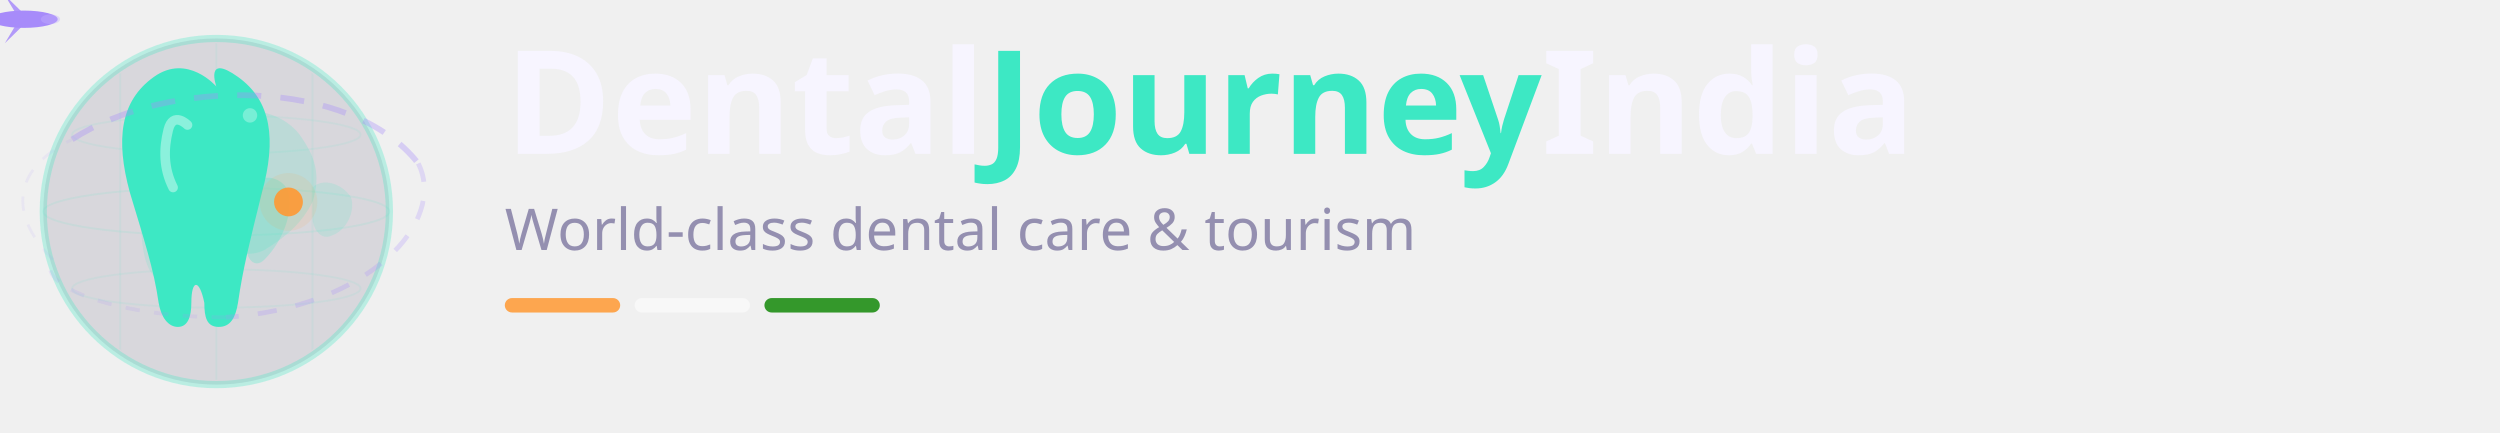
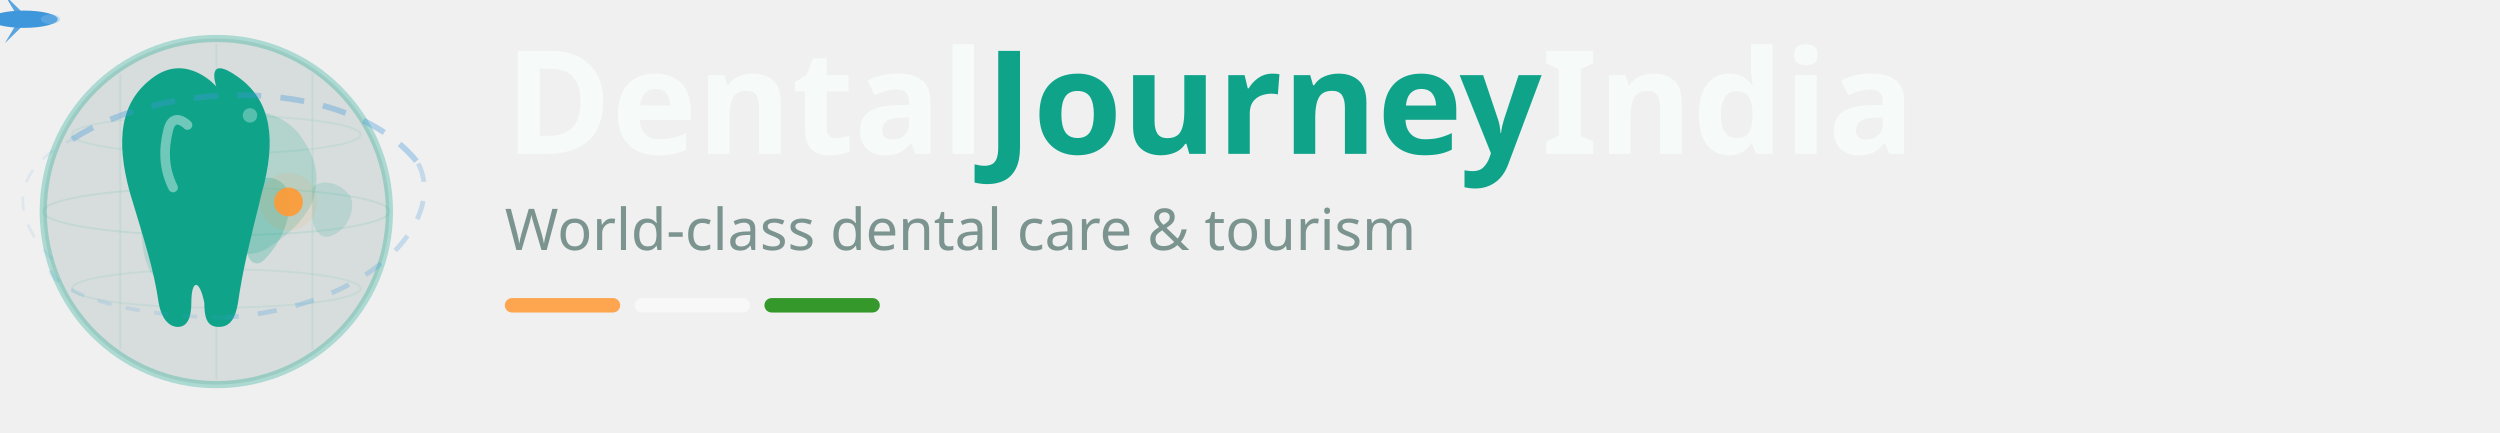
<svg xmlns="http://www.w3.org/2000/svg" viewBox="0 0 520 90">
  <defs>
    <clipPath id="gc2">
      <circle cx="40" cy="40" r="35" />
    </clipPath>
  </defs>
  <g transform="translate(5, 4)">
-     <circle cx="40" cy="40" r="36" fill="#221A45" opacity="0.12" />
+     <circle cx="40" cy="40" r="36" fill="#1B4A42" opacity="0.12" />
    <g clip-path="url(#gc2)">
      <g>
        <animateTransform attributeName="transform" type="translate" values="0,0;-80,0" dur="12s" repeatCount="indefinite" />
-         <path d="M45 20 C48 18, 55 20, 58 25 C60 28, 62 32, 60 38 C58 42, 55 45, 50 48 C46 50, 42 48, 40 44 C38 40, 38 35, 40 30 C41 25, 43 22, 45 20Z" fill="#3DE8C4" opacity="0.18" />
-         <path d="M48 34 C50 32, 54 33, 55 36 C56 40, 54 46, 50 50 C48 52, 46 50, 46 46 C46 42, 47 38, 48 34Z" fill="#3DE8C4" opacity="0.25" />
-         <path d="M60 35 C62 33, 66 34, 68 37 C69 40, 67 44, 64 45 C62 46, 60 44, 60 41 C60 38, 60 36, 60 35Z" fill="#3DE8C4" opacity="0.15" />
-         <path d="M28 28 C30 24, 35 25, 36 30 C37 36, 36 44, 33 50 C31 54, 28 56, 26 52 C24 48, 24 40, 25 34 C26 30, 27 28, 28 28Z" fill="#3DE8C4" opacity="0.15" />
-         <path d="M28 18 C30 16, 36 16, 38 20 C39 22, 38 26, 35 27 C32 28, 28 26, 27 23 C26 20, 27 18, 28 18Z" fill="#3DE8C4" opacity="0.15" />
-         <path d="M125 20 C128 18, 135 20, 138 25 C140 28, 142 32, 140 38 C138 42, 135 45, 130 48 C126 50, 122 48, 120 44 C118 40, 118 35, 120 30 C121 25, 123 22, 125 20Z" fill="#3DE8C4" opacity="0.18" />
-         <path d="M128 34 C130 32, 134 33, 135 36 C136 40, 134 46, 130 50 C128 52, 126 50, 126 46 C126 42, 127 38, 128 34Z" fill="#3DE8C4" opacity="0.25" />
-         <path d="M140 35 C142 33, 146 34, 148 37 C149 40, 147 44, 144 45 C142 46, 140 44, 140 41Z" fill="#3DE8C4" opacity="0.15" />
-         <path d="M108 28 C110 24, 115 25, 116 30 C117 36, 116 44, 113 50 C111 54, 108 56, 106 52 C104 48, 104 40, 105 34Z" fill="#3DE8C4" opacity="0.15" />
-         <path d="M108 18 C110 16, 116 16, 118 20 C119 22, 118 26, 115 27 C112 28, 108 26, 107 23Z" fill="#3DE8C4" opacity="0.15" />
-         <line x1="20" y1="4" x2="20" y2="76" stroke="#3DE8C4" stroke-width="0.4" opacity="0.08" />
-         <line x1="40" y1="4" x2="40" y2="76" stroke="#3DE8C4" stroke-width="0.4" opacity="0.08" />
-         <line x1="60" y1="4" x2="60" y2="76" stroke="#3DE8C4" stroke-width="0.4" opacity="0.08" />
-         <line x1="100" y1="4" x2="100" y2="76" stroke="#3DE8C4" stroke-width="0.4" opacity="0.08" />
-         <line x1="120" y1="4" x2="120" y2="76" stroke="#3DE8C4" stroke-width="0.4" opacity="0.08" />
-         <line x1="140" y1="4" x2="140" y2="76" stroke="#3DE8C4" stroke-width="0.4" opacity="0.08" />
+         <path d="M45 20 C48 18, 55 20, 58 25 C60 28, 62 32, 60 38 C58 42, 55 45, 50 48 C46 50, 42 48, 40 44 C38 40, 38 35, 40 30 C41 25, 43 22, 45 20Z" fill="#0FA48A" opacity="0.18" />
+         <path d="M48 34 C50 32, 54 33, 55 36 C56 40, 54 46, 50 50 C48 52, 46 50, 46 46 C46 42, 47 38, 48 34Z" fill="#0FA48A" opacity="0.25" />
+         <path d="M60 35 C62 33, 66 34, 68 37 C69 40, 67 44, 64 45 C62 46, 60 44, 60 41 C60 38, 60 36, 60 35Z" fill="#0FA48A" opacity="0.15" />
+         <path d="M28 28 C30 24, 35 25, 36 30 C37 36, 36 44, 33 50 C31 54, 28 56, 26 52 C24 48, 24 40, 25 34 C26 30, 27 28, 28 28Z" fill="#0FA48A" opacity="0.15" />
+         <path d="M28 18 C30 16, 36 16, 38 20 C39 22, 38 26, 35 27 C32 28, 28 26, 27 23 C26 20, 27 18, 28 18Z" fill="#0FA48A" opacity="0.15" />
+         <path d="M125 20 C128 18, 135 20, 138 25 C140 28, 142 32, 140 38 C138 42, 135 45, 130 48 C126 50, 122 48, 120 44 C118 40, 118 35, 120 30 C121 25, 123 22, 125 20Z" fill="#0FA48A" opacity="0.18" />
+         <path d="M128 34 C130 32, 134 33, 135 36 C136 40, 134 46, 130 50 C128 52, 126 50, 126 46 C126 42, 127 38, 128 34Z" fill="#0FA48A" opacity="0.25" />
+         <path d="M140 35 C142 33, 146 34, 148 37 C149 40, 147 44, 144 45 C142 46, 140 44, 140 41Z" fill="#0FA48A" opacity="0.15" />
+         <path d="M108 28 C110 24, 115 25, 116 30 C117 36, 116 44, 113 50 C111 54, 108 56, 106 52 C104 48, 104 40, 105 34Z" fill="#0FA48A" opacity="0.15" />
+         <path d="M108 18 C110 16, 116 16, 118 20 C119 22, 118 26, 115 27 C112 28, 108 26, 107 23Z" fill="#0FA48A" opacity="0.15" />
+         <line x1="20" y1="4" x2="20" y2="76" stroke="#0FA48A" stroke-width="0.4" opacity="0.08" />
+         <line x1="40" y1="4" x2="40" y2="76" stroke="#0FA48A" stroke-width="0.4" opacity="0.08" />
+         <line x1="60" y1="4" x2="60" y2="76" stroke="#0FA48A" stroke-width="0.4" opacity="0.08" />
+         <line x1="100" y1="4" x2="100" y2="76" stroke="#0FA48A" stroke-width="0.4" opacity="0.08" />
+         <line x1="120" y1="4" x2="120" y2="76" stroke="#0FA48A" stroke-width="0.4" opacity="0.08" />
+         <line x1="140" y1="4" x2="140" y2="76" stroke="#0FA48A" stroke-width="0.4" opacity="0.08" />
      </g>
    </g>
-     <ellipse cx="40" cy="24" rx="30" ry="4" fill="none" stroke="#3DE8C4" stroke-width="0.4" opacity="0.08" />
-     <ellipse cx="40" cy="40" rx="36" ry="5" fill="none" stroke="#3DE8C4" stroke-width="0.4" opacity="0.1" />
-     <ellipse cx="40" cy="56" rx="30" ry="4" fill="none" stroke="#3DE8C4" stroke-width="0.4" opacity="0.08" />
-     <path d="M40 14 C40 14, 34 7, 27 12 C20 17, 19 25, 22 36 C25 46, 27 52, 28 59 C28.5 62, 30 64, 32 64 C34 64, 34.8 62, 34.8 59 C34.8 54, 36.5 54, 37.5 59 C37.5 62, 38 64, 40.5 64 C43 64, 44 62, 44.5 59 C45.5 52, 47 46, 49.5 36 C52.5 25, 51.5 17, 44.5 12 C37.5 7, 40 14, 40 14Z" fill="#3DE8C4" />
+     <ellipse cx="40" cy="24" rx="30" ry="4" fill="none" stroke="#0FA48A" stroke-width="0.4" opacity="0.08" />
+     <ellipse cx="40" cy="40" rx="36" ry="5" fill="none" stroke="#0FA48A" stroke-width="0.4" opacity="0.1" />
+     <ellipse cx="40" cy="56" rx="30" ry="4" fill="none" stroke="#0FA48A" stroke-width="0.4" opacity="0.08" />
+     <path d="M40 14 C40 14, 34 7, 27 12 C20 17, 19 25, 22 36 C25 46, 27 52, 28 59 C28.5 62, 30 64, 32 64 C34 64, 34.8 62, 34.8 59 C34.8 54, 36.5 54, 37.5 59 C37.5 62, 38 64, 40.5 64 C43 64, 44 62, 44.5 59 C45.5 52, 47 46, 49.5 36 C52.5 25, 51.5 17, 44.5 12 C37.5 7, 40 14, 40 14Z" fill="#0FA48A" />
    <path d="M34 22 C34 22, 31 19, 30 23 C29 27, 29 31, 31 35" fill="none" stroke="white" stroke-width="2" stroke-linecap="round" opacity="0.4" />
    <circle cx="47" cy="20" r="1.5" fill="white" opacity="0.3" />
-     <circle cx="40" cy="40" r="36" fill="none" stroke="#3DE8C4" stroke-width="1.5" opacity="0.3" />
-     <path d="M10 25 C30 12, 68 12, 82 30" fill="none" stroke="#A78BFA" stroke-width="1.2" stroke-dasharray="5 4" opacity="0.35" />
-     <path d="M82 30 C88 42, 72 60, 42 62" fill="none" stroke="#A78BFA" stroke-width="1" stroke-dasharray="4 4" opacity="0.25" />
-     <path d="M42 62 C18 62, 2 55, 6 50" fill="none" stroke="#A78BFA" stroke-width="0.8" stroke-dasharray="3 3" opacity="0.15" />
-     <path d="M6 50 C-2 42, -4 32, 10 25" fill="none" stroke="#A78BFA" stroke-width="0.6" stroke-dasharray="3 3" opacity="0.1" />
+     <circle cx="40" cy="40" r="36" fill="none" stroke="#0FA48A" stroke-width="1.5" opacity="0.3" />
+     <path d="M10 25 C30 12, 68 12, 82 30" fill="none" stroke="#3E97DB" stroke-width="1.2" stroke-dasharray="5 4" opacity="0.35" />
+     <path d="M82 30 C88 42, 72 60, 42 62" fill="none" stroke="#3E97DB" stroke-width="1" stroke-dasharray="4 4" opacity="0.25" />
+     <path d="M42 62 C18 62, 2 55, 6 50" fill="none" stroke="#3E97DB" stroke-width="0.8" stroke-dasharray="3 3" opacity="0.15" />
+     <path d="M6 50 C-2 42, -4 32, 10 25" fill="none" stroke="#3E97DB" stroke-width="0.6" stroke-dasharray="3 3" opacity="0.1" />
    <g>
      <animateMotion dur="5s" repeatCount="indefinite" path="M10 25 C30 12, 68 12, 82 30 C88 42, 72 60, 42 62 C18 62, 2 55, 6 50 C-2 42, -4 32, 10 25" rotate="auto" />
-       <ellipse cx="0" cy="0" rx="7" ry="1.8" fill="#A78BFA" />
-       <path d="M-1 0 L-4 -5 L0.5 -0.6 Z" fill="#A78BFA" opacity="0.85" />
-       <path d="M-1 0 L-4 5 L0.5 0.6 Z" fill="#A78BFA" opacity="0.85" />
-       <path d="M-5.5 0 L-8 -2.8 L-6.2 0 Z" fill="#A78BFA" opacity="0.6" />
-       <path d="M-5.5 0 L-8 2.8 L-6.2 0 Z" fill="#A78BFA" opacity="0.4" />
-       <ellipse cx="5.5" cy="0" rx="2" ry="1" fill="#C4B0FC" opacity="0.4" />
+       <ellipse cx="0" cy="0" rx="7" ry="1.8" fill="#3E97DB" />
+       <path d="M-1 0 L-4 -5 L0.5 -0.6 Z" fill="#3E97DB" opacity="0.85" />
+       <path d="M-1 0 L-4 5 L0.5 0.6 Z" fill="#3E97DB" opacity="0.85" />
+       <path d="M-5.5 0 L-8 -2.8 L-6.2 0 Z" fill="#3E97DB" opacity="0.6" />
+       <path d="M-5.5 0 L-8 2.8 L-6.2 0 Z" fill="#3E97DB" opacity="0.4" />
+       <ellipse cx="5.5" cy="0" rx="2" ry="1" fill="#7FB8E8" opacity="0.4" />
    </g>
    <circle cx="55" cy="38" r="3" fill="#FF9933" opacity="0.9" />
    <circle cx="55" cy="38" r="6" fill="#FF9933" opacity="0.1">
      <animate attributeName="r" values="6;11;6" dur="2.5s" repeatCount="indefinite" />
      <animate attributeName="opacity" values="0.12;0.01;0.12" dur="2.5s" repeatCount="indefinite" />
    </circle>
  </g>
-   <text x="105" y="32" font-family="'DM Sans', system-ui, sans-serif" font-size="30" font-weight="600" fill="#F7F5FF">Dental<tspan fill="#3DE8C4">Journey</tspan>India</text>
-   <text x="105" y="52" font-family="'DM Sans', system-ui, sans-serif" font-size="12" font-weight="400" fill="#948FB0">World-class dental care &amp; tourism</text>
+   <text x="105" y="32" font-family="'DM Sans', system-ui, sans-serif" font-size="30" font-weight="600" fill="#F6FBFA">Dental<tspan fill="#0FA48A">Journey</tspan>India</text>
+   <text x="105" y="52" font-family="'DM Sans', system-ui, sans-serif" font-size="12" font-weight="400" fill="#7C948F">World-class dental care &amp; tourism</text>
  <rect x="105" y="62" width="24" height="3" rx="1.5" fill="#FF9933" opacity="0.85" />
  <rect x="132" y="62" width="24" height="3" rx="1.5" fill="#FFFFFF" opacity="0.5" />
  <rect x="159" y="62" width="24" height="3" rx="1.5" fill="#138808" opacity="0.85" />
</svg>
